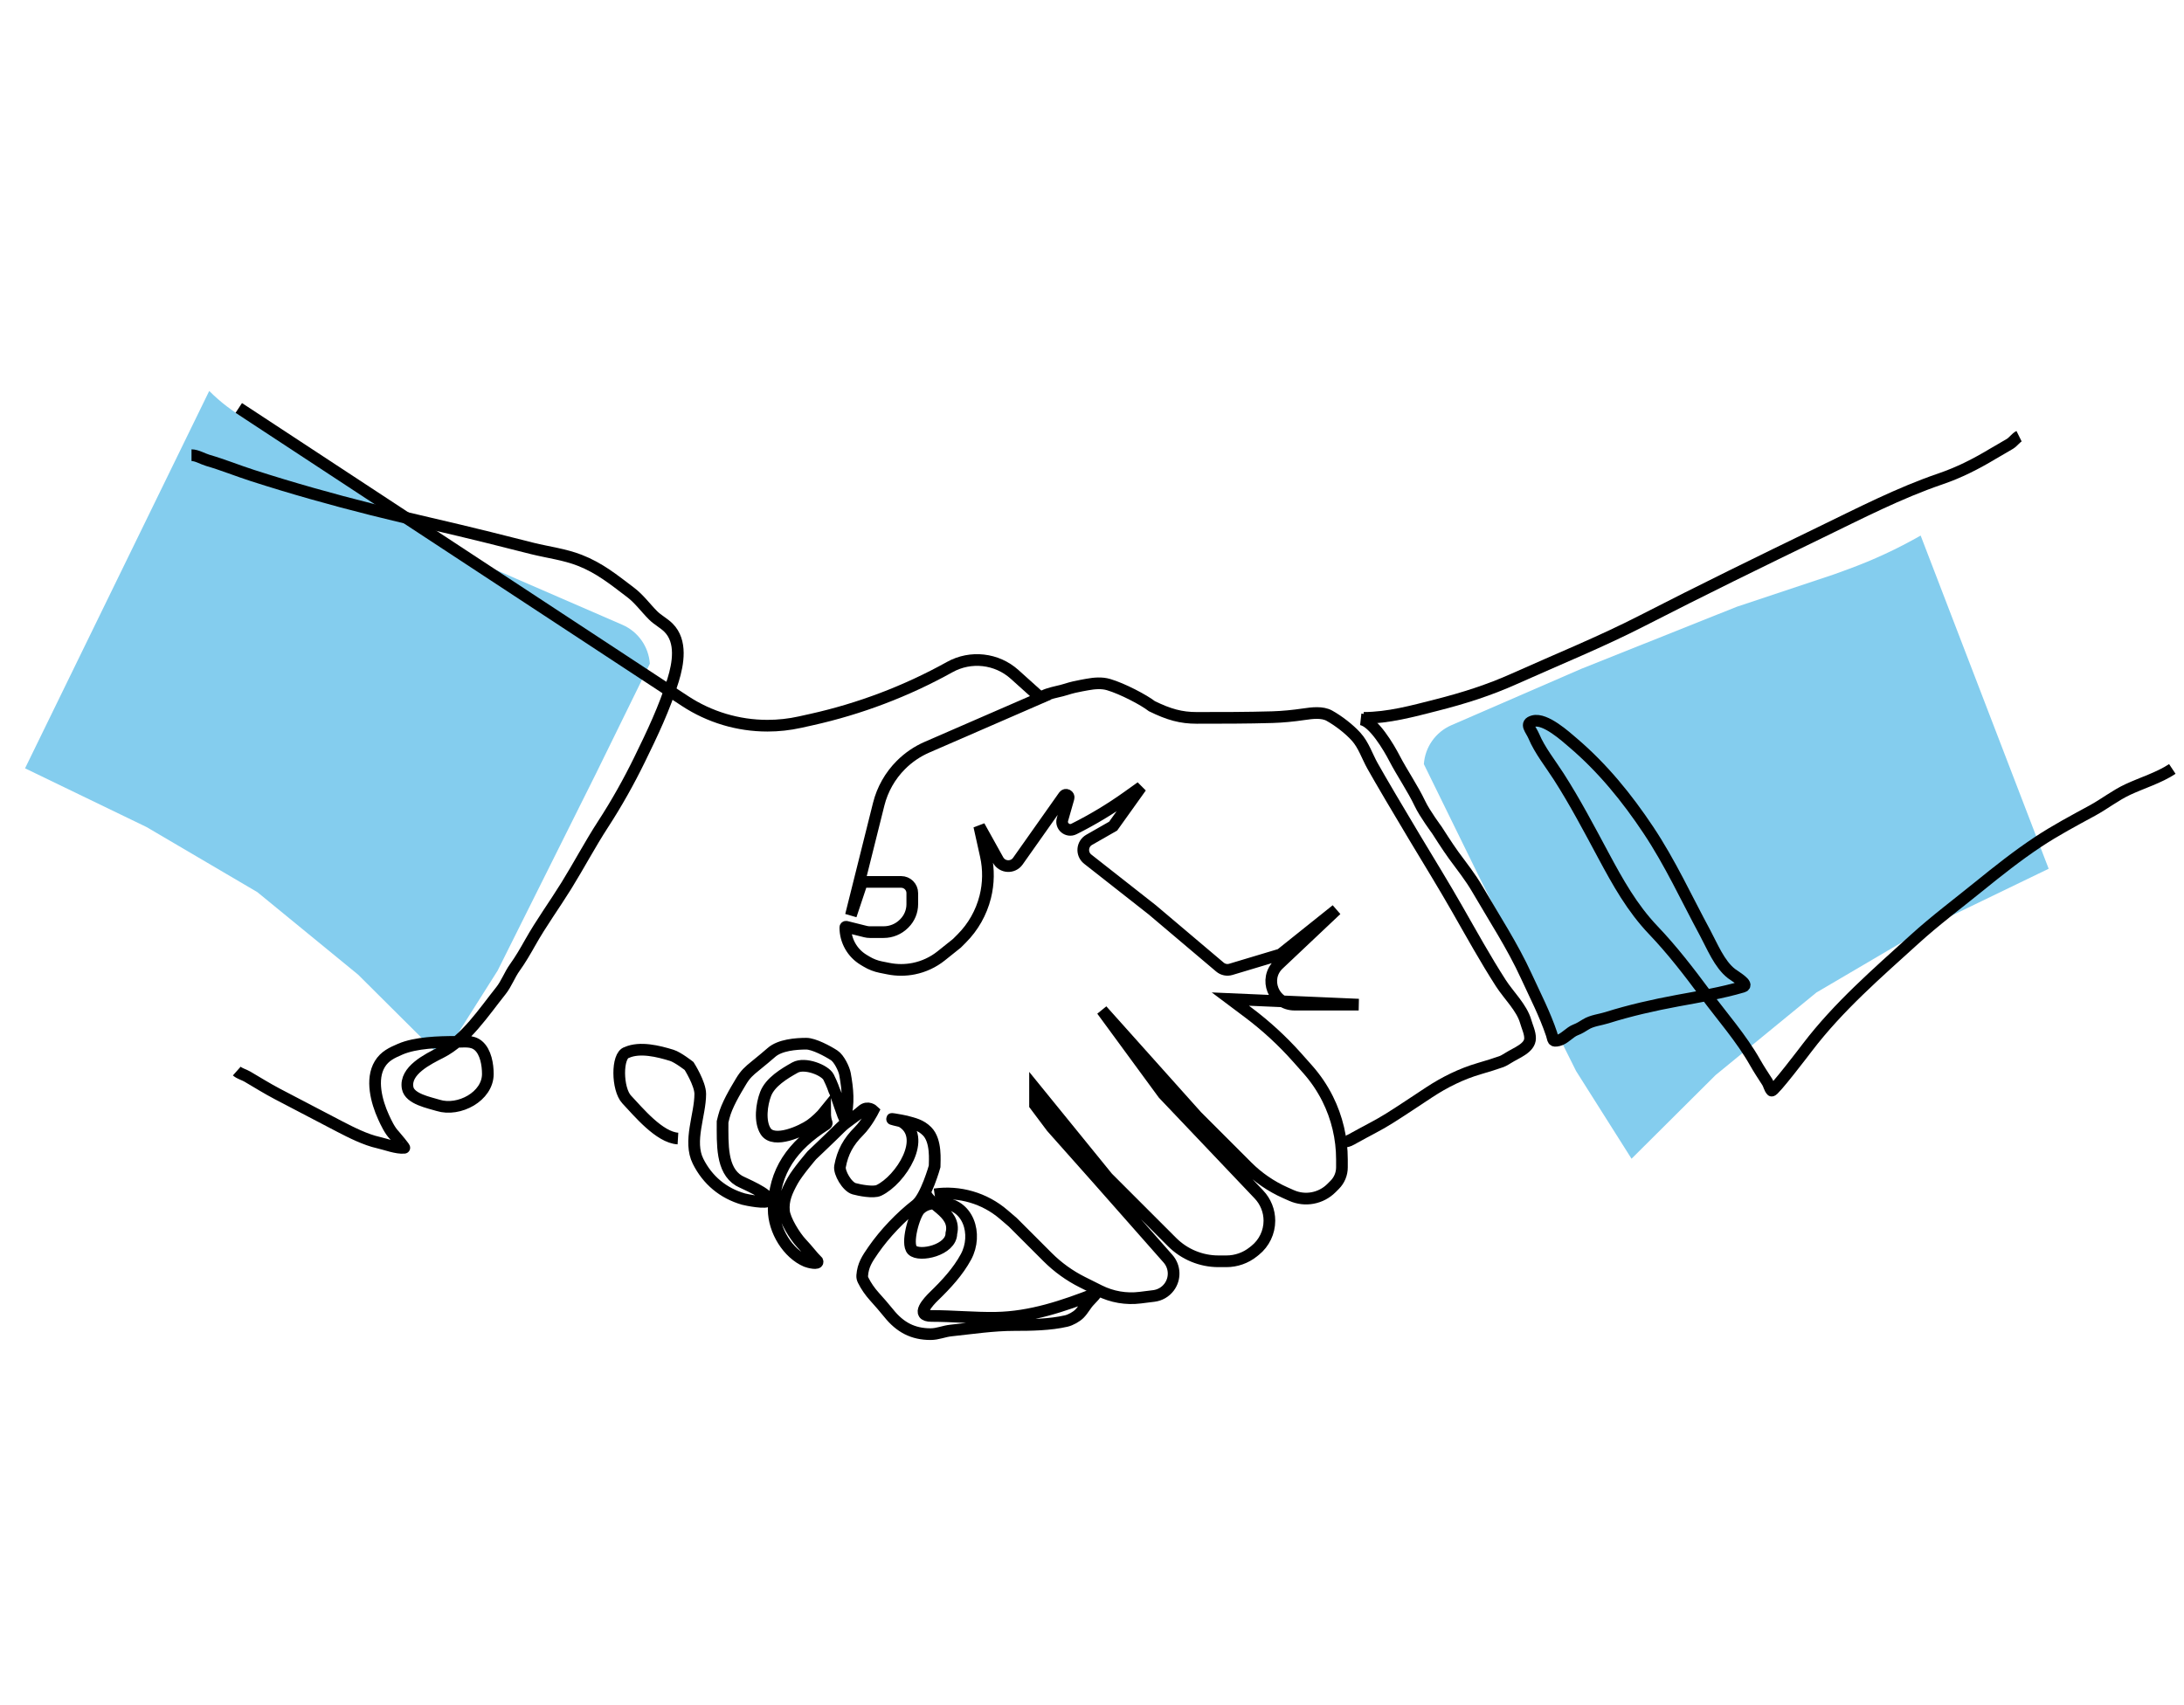
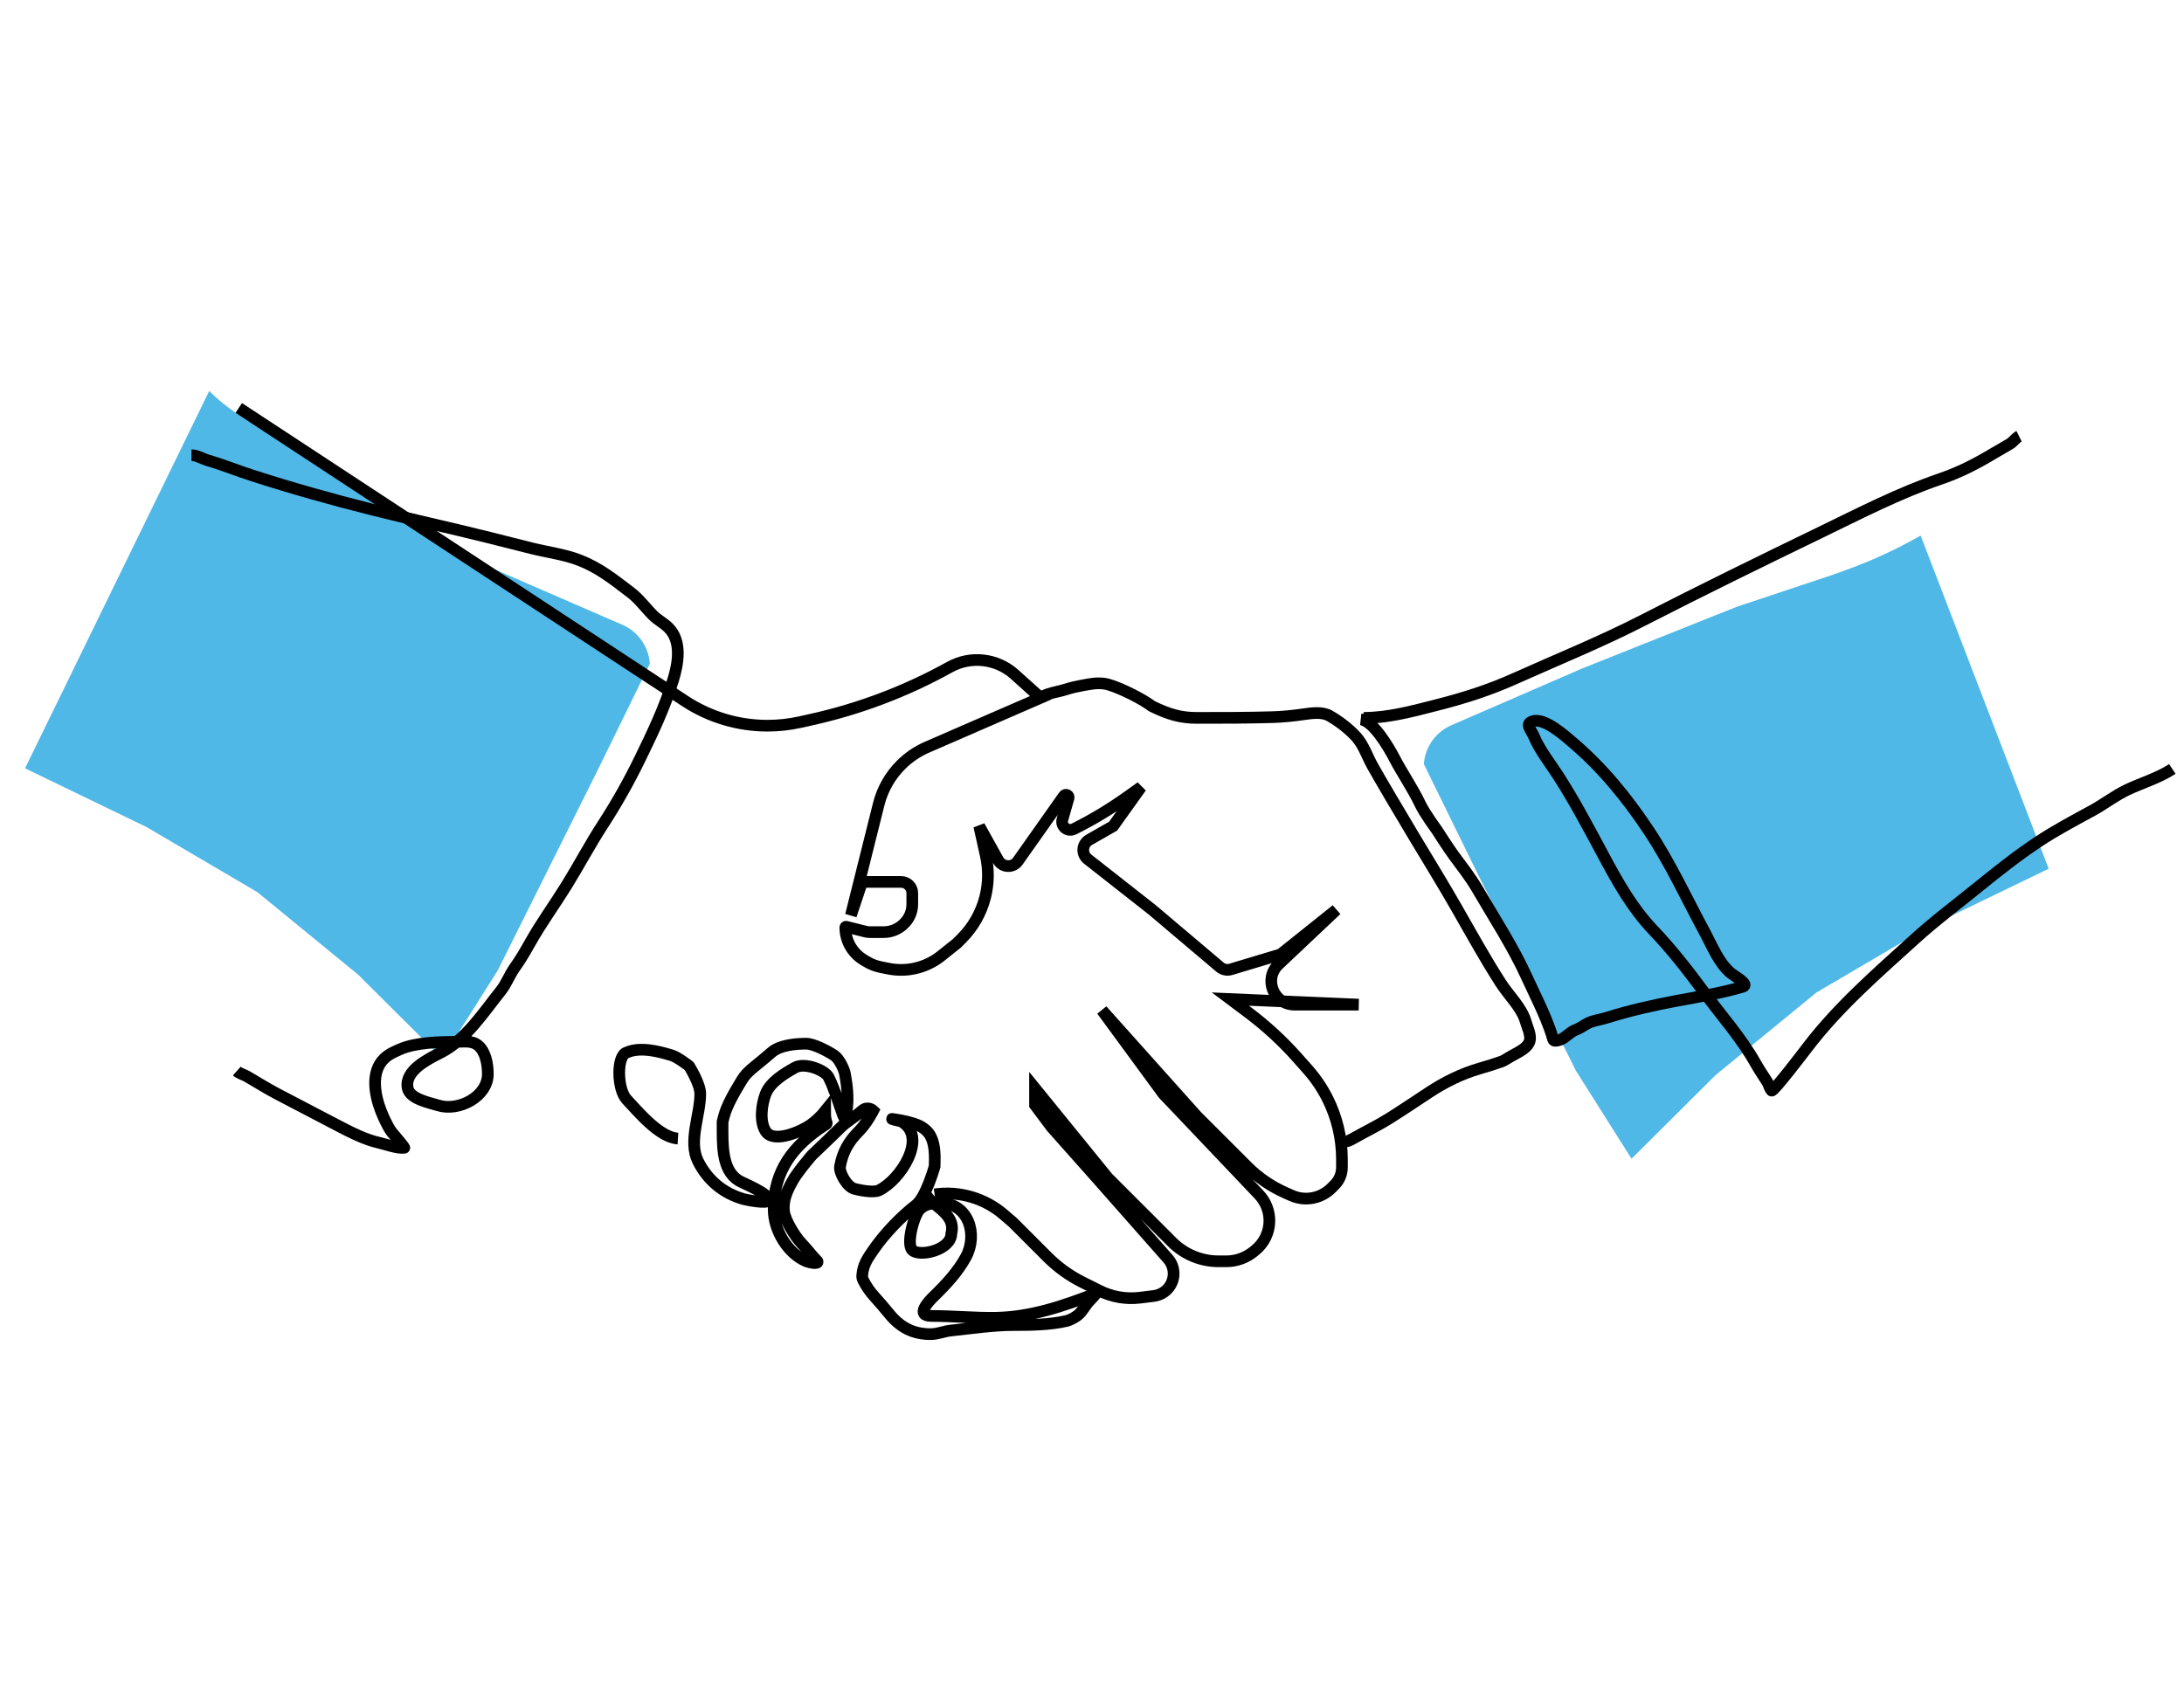
<svg xmlns="http://www.w3.org/2000/svg" viewBox="0 0 187 146" fill="none">
  <rect width="186" height="146" fill="transparent" />
  <path d="M58.047 97.5C56.456 97.406 54.644 95.199 53.659 94.156C52.822 93.269 52.792 90.376 53.659 90.133C54.797 89.627 56.368 90.021 57.52 90.376C58.039 90.535 59.002 91.289 59.002 91.289C59.002 91.289 59.958 92.798 59.958 93.678C59.958 95.495 58.913 97.734 59.771 99.448C60.577 101.061 61.915 102.185 63.666 102.686C63.861 102.741 65.709 103.125 65.805 102.79C65.958 102.252 63.609 101.316 63.268 101.11C61.758 100.197 61.869 97.978 61.869 96.067L61.978 95.632C62.219 94.666 62.932 93.473 63.444 92.619V92.619C63.824 91.985 64.116 91.732 64.69 91.266C65.17 90.876 65.731 90.414 66.047 90.133C66.775 89.486 68.156 89.378 69.035 89.378C69.674 89.378 70.858 90.005 71.424 90.376C71.852 90.655 72.273 91.549 72.349 91.969C72.582 93.251 72.71 94.515 72.349 95.778C72.284 96.006 71.548 93.533 71.424 93.371C71.424 93.371 71.258 92.867 70.947 92.245C70.646 91.643 68.914 90.956 68.073 91.423C67.143 91.94 65.947 92.667 65.556 93.678C65.213 94.565 65.016 96.037 65.556 96.877C66.26 97.972 68.677 96.84 69.397 96.332C69.81 96.04 70.33 95.555 70.644 95.163C70.644 96.332 70.975 96.118 70.644 96.332C67.888 98.103 66.246 100.274 66.246 103.569C66.246 105.393 67.476 107.354 69.035 108.011C69.242 108.098 70.115 108.308 69.991 108.011C69.513 107.533 69.226 107.103 68.618 106.46C68.07 105.879 67.197 104.476 67.124 103.711C67.034 102.763 67.383 101.989 67.872 101.11C68.296 100.346 69.513 98.933 69.513 98.933C69.513 98.933 71.228 97.306 71.925 96.609C72.513 96.02 73.192 95.663 73.814 95.111C74.307 94.673 74.769 95.111 74.769 95.111C74.769 95.111 74.224 96.191 73.537 96.877C72.649 97.765 72.148 98.661 71.925 99.889C71.831 100.405 72.52 101.628 73.137 101.8C73.591 101.926 74.786 102.159 75.246 101.941C77.112 101.058 79.507 97.334 77.157 96.029C75.246 95.589 77.362 95.975 77.561 96.029C78.257 96.217 78.83 96.332 79.376 96.877C80.195 97.697 80.024 99.411 80.024 99.889C80.024 99.889 79.29 102.523 78.435 103.188C77.122 104.209 75.758 105.627 74.769 107.055C74.243 107.816 73.895 108.336 73.825 109.231C73.814 109.37 73.846 109.51 73.909 109.635V109.635C74.162 110.142 74.488 110.61 74.867 111.031C75.245 111.451 75.733 112.005 76.089 112.451C77.066 113.672 78.171 114.251 79.682 114.251C80.296 114.251 80.804 114.005 81.422 113.94C83.222 113.75 85.035 113.472 86.85 113.472C88.28 113.472 89.9 113.449 91.299 113.126C91.668 113.041 92.16 112.767 92.424 112.503C92.765 112.162 92.971 111.714 93.316 111.369C93.484 111.201 93.923 110.727 93.81 110.771C91.041 111.848 88.248 112.801 85.257 112.849C83.428 112.878 81.598 112.693 79.76 112.693C78.331 112.693 79.49 111.467 79.993 110.979C81.019 109.983 82.03 108.894 82.712 107.629C83.747 105.706 82.92 103.032 80.53 103.032C79.824 103.032 79.24 103.076 78.747 103.569C78.27 104.045 77.567 106.509 78.113 107.055C78.724 107.666 81.458 107.055 81.458 105.622C81.935 103.711 79.214 103.136 79.214 101.941" stroke="black" strokeLinecap="round" />
  <path d="M89.102 59.757C89.222 59.651 89.459 59.539 89.716 59.451C90.242 59.271 90.775 59.199 91.304 59.027V59.027C91.728 58.889 92.194 58.784 92.632 58.705C92.784 58.678 92.941 58.648 93.096 58.62C93.701 58.511 94.332 58.452 94.922 58.627C96.119 58.981 97.928 59.933 98.631 60.477C100.09 61.191 101.126 61.477 102.464 61.477C104.539 61.477 106.833 61.477 108.949 61.414C109.826 61.388 110.75 61.296 111.643 61.164C112.344 61.061 113.21 60.949 113.823 61.289C114.61 61.727 115.526 62.434 116.121 63.095C116.754 63.797 117.059 64.764 117.51 65.573C118.13 66.686 119.833 69.571 121.112 71.701C122.545 74.09 123.535 75.68 124.759 77.822C125.981 79.96 127.178 82.127 128.508 84.196C129.172 85.228 130.296 86.293 130.633 87.473C130.766 87.94 131.008 88.421 131.008 88.91V88.91C131.008 89.76 129.848 90.146 129.131 90.603C128.913 90.741 128.707 90.859 128.564 90.91C128.053 91.094 127.343 91.313 126.65 91.515C125.125 91.961 123.698 92.67 122.37 93.542V93.542C121.226 94.293 120.103 95.055 118.94 95.784C117.993 96.379 116.988 96.863 116.017 97.409C115.74 97.565 115.282 97.857 115.01 97.722" stroke="black" strokeLinecap="round" />
  <path d="M116.76 61.476C118.867 61.476 120.968 60.899 123.009 60.379C125.333 59.787 127.479 59.109 129.661 58.129C133.336 56.479 137.068 54.974 140.659 53.13C145.689 50.548 150.762 48.069 155.851 45.603C159.235 43.964 162.591 42.224 166.156 41.007C167.74 40.466 169.167 39.741 170.599 38.882C171.095 38.584 171.605 38.31 172.099 38.007C172.389 37.829 172.608 37.489 172.877 37.355" stroke="black" strokeLinecap="round" />
-   <path d="M121.915 65.437V65.437C122.016 63.973 122.925 62.687 124.271 62.103L135.409 57.269L148.706 51.961L157.039 49.183L158.223 48.752C160.377 47.967 162.461 47.001 164.451 45.863V45.863L175.413 74.396L165.009 79.425L155.525 84.996L146.897 92.063L139.697 99.229L134.948 91.718L130.741 83.286L126.533 74.855L121.915 65.437Z" fill="#84CDEE" />
+   <path d="M121.915 65.437V65.437C122.016 63.973 122.925 62.687 124.271 62.103L135.409 57.269L148.706 51.961L157.039 49.183L158.223 48.752C160.377 47.967 162.461 47.001 164.451 45.863V45.863L175.413 74.396L165.009 79.425L155.525 84.996L146.897 92.063L139.697 99.229L134.948 91.718L130.741 83.286L126.533 74.855L121.915 65.437Z" fill="#50B8E7" />
  <path d="M116.51 61.601C117.597 61.721 118.96 64.094 119.384 64.913C120.062 66.219 120.963 67.511 121.589 68.834C121.985 69.672 123.022 71.072 123.022 71.072C123.022 71.072 123.942 72.521 124.455 73.224C125.184 74.222 125.888 75.093 126.508 76.161C127.937 78.622 129.5 80.998 130.688 83.591C131.437 85.223 132.284 86.857 132.855 88.569C133.022 89.072 132.905 89.21 133.445 89.09C133.946 88.978 134.407 88.38 134.91 88.194C135.225 88.077 135.502 87.898 135.785 87.722C136.312 87.395 137 87.336 137.583 87.153C139.561 86.531 141.594 86.072 143.631 85.694C145.464 85.355 147.44 85.03 149.227 84.5C149.818 84.325 148.562 83.612 148.255 83.375C147.219 82.576 146.598 81.007 145.999 79.897C144.387 76.911 143.021 73.907 141.131 71.072C139.297 68.32 137.227 65.774 134.702 63.621C134.065 63.078 132.315 61.476 131.285 61.753C130.51 61.962 131.086 62.46 131.334 63.052C131.841 64.26 132.755 65.398 133.459 66.496C134.851 68.666 136.052 70.953 137.271 73.224C138.525 75.561 139.735 77.745 141.569 79.668C143.184 81.361 144.614 83.219 146.006 85.097C147.435 87.027 149.104 88.91 150.283 90.999C150.604 91.569 150.972 92.116 151.324 92.666C151.457 92.872 151.517 93.219 151.692 93.395C151.833 93.535 154.581 89.922 154.754 89.694C157.423 86.195 160.696 83.37 163.948 80.417C165.69 78.835 167.598 77.407 169.426 75.925C171.071 74.591 172.735 73.27 174.502 72.099C176 71.106 177.591 70.264 179.168 69.405C180.195 68.845 181.132 68.101 182.195 67.607C183.421 67.036 184.879 66.597 186 65.85" stroke="black" strokeLinecap="round" />
-   <path d="M55.642 56.837V56.837C55.541 55.373 54.633 54.087 53.286 53.503L42.148 48.669L30.661 42.08L22.692 36.825L21.107 35.919C19.939 35.252 18.866 34.431 17.914 33.48V33.48L2.145 65.796L12.549 70.826L22.032 76.397L30.661 83.464L37.86 90.629L42.609 83.118L46.817 74.687L51.024 66.255L55.642 56.837Z" fill="#84CDEE" />
+   <path d="M55.642 56.837V56.837C55.541 55.373 54.633 54.087 53.286 53.503L42.148 48.669L30.661 42.08L22.692 36.825L21.107 35.919C19.939 35.252 18.866 34.431 17.914 33.48V33.48L2.145 65.796L12.549 70.826L22.032 76.397L30.661 83.464L37.86 90.629L42.609 83.118L46.817 74.687L51.024 66.255L55.642 56.837Z" fill="#50B8E7" />
  <path d="M20.445 34.935L58.655 60.035C60.751 61.413 63.204 62.146 65.712 62.146V62.146C66.65 62.146 67.585 62.044 68.501 61.84L69.474 61.624C73.618 60.703 77.608 59.188 81.319 57.126V57.126C83.116 56.128 85.349 56.381 86.877 57.756L89.101 59.757L79.372 63.987C78.539 64.349 77.782 64.865 77.141 65.507V65.507C76.213 66.434 75.555 67.596 75.237 68.868L72.857 78.39L73.812 75.524L77.156 75.524C77.684 75.524 78.112 75.951 78.112 76.479V76.479L78.112 77.435V77.435C78.112 78.046 77.869 78.633 77.436 79.066L77.395 79.107C76.936 79.566 76.314 79.823 75.665 79.823L74.477 79.823C74.353 79.823 74.229 79.808 74.109 79.778L72.456 79.365C72.417 79.355 72.379 79.385 72.379 79.425V79.425C72.379 80.561 72.975 81.614 73.949 82.199L74.208 82.354C74.578 82.576 74.984 82.733 75.408 82.818L76.079 82.952C76.79 83.094 77.523 83.094 78.234 82.952V82.952C79.096 82.78 79.903 82.404 80.589 81.855L81.934 80.779L82.341 80.372C83.325 79.388 84.023 78.155 84.361 76.804V76.804C84.65 75.648 84.666 74.44 84.407 73.276L83.845 70.746L85.461 73.654C85.819 74.299 86.727 74.347 87.152 73.745L91.096 68.158C91.244 67.948 91.57 68.114 91.489 68.357V68.357L90.97 70.175C90.803 70.759 91.41 71.263 91.954 70.991V70.991C93.553 70.192 95.087 69.269 96.541 68.23L97.7 67.402L95.311 70.746L93.257 71.92C92.641 72.272 92.577 73.136 93.135 73.575L98.656 77.912L104.453 82.817C104.711 83.036 105.062 83.109 105.386 83.012L109.644 81.734L114.422 77.912L109.479 82.58C108.164 83.823 109.043 86.034 110.853 86.034L116.333 86.034L105.345 85.557L106.865 86.697C108.396 87.845 109.807 89.143 111.078 90.573V90.573L111.969 91.576C112.646 92.338 113.219 93.184 113.675 94.096V94.096C114.48 95.707 114.9 97.483 114.9 99.284L114.9 99.97C114.9 100.53 114.677 101.068 114.281 101.464L114.001 101.744C113.103 102.641 111.745 102.894 110.585 102.378L110.047 102.139C108.834 101.599 107.729 100.841 106.79 99.902L102.478 95.59L94.356 86.512L99.611 93.679L107.793 102.291C108.368 102.896 108.689 103.7 108.689 104.535V104.535C108.689 105.524 108.239 106.46 107.466 107.079L107.308 107.205C106.656 107.727 105.845 108.012 105.009 108.012L104.328 108.012C102.838 108.012 101.408 107.419 100.354 106.365L94.834 100.845L88.623 93.201L88.623 94.634L90.056 96.545L93.878 100.845L100.006 107.79C100.611 108.475 100.651 109.492 100.103 110.223V110.223C99.789 110.642 99.318 110.915 98.799 110.98L97.626 111.126C96.428 111.276 95.213 111.068 94.134 110.528L92.679 109.801C91.575 109.249 90.567 108.522 89.694 107.649L86.712 104.667L85.932 103.999C84.302 102.602 82.149 101.975 80.023 102.278V102.278" stroke="black" />
  <path d="M20.273 91.722C20.519 91.941 20.892 92.028 21.175 92.194C22.033 92.697 22.893 93.234 23.772 93.694C25.545 94.621 27.315 95.554 29.084 96.471C30.072 96.984 31.303 97.603 32.396 97.846C33.023 97.986 33.989 98.361 34.618 98.291C34.657 98.286 33.887 97.337 33.771 97.221C33.38 96.83 33.063 96.156 32.834 95.652C32.244 94.356 31.728 92.432 32.521 91.125C32.941 90.433 33.563 90.153 34.271 89.847C35.59 89.277 37.603 89.222 39.006 89.222C39.693 89.222 40.403 89.073 40.958 89.542C41.597 90.083 41.77 91.185 41.77 91.972C41.77 93.902 39.292 95.215 37.514 94.659C36.763 94.425 35.076 94.117 34.903 93.166C34.632 91.678 36.622 90.71 37.77 90.125C39.883 89.049 41.444 86.646 42.888 84.841C43.363 84.247 43.633 83.472 44.082 82.848C44.564 82.178 44.989 81.443 45.394 80.724C46.339 79.044 47.478 77.485 48.491 75.849C49.571 74.107 50.524 72.295 51.644 70.572C52.795 68.801 53.84 66.937 54.768 65.038C55.861 62.803 56.901 60.621 57.636 58.234C58.068 56.83 58.406 54.921 57.24 53.755C56.843 53.358 56.32 53.099 55.921 52.7C55.265 52.044 54.737 51.294 53.99 50.728C52.535 49.625 51.329 48.639 49.63 47.978C48.334 47.474 46.931 47.302 45.589 46.971C44.356 46.668 43.126 46.349 41.895 46.041C38.552 45.205 35.185 44.472 31.841 43.632C28.401 42.767 25.017 41.815 21.641 40.729C20.351 40.315 19.096 39.801 17.794 39.424C17.361 39.298 16.846 38.98 16.398 38.98" stroke="black" strokeLinecap="round" />
</svg>
